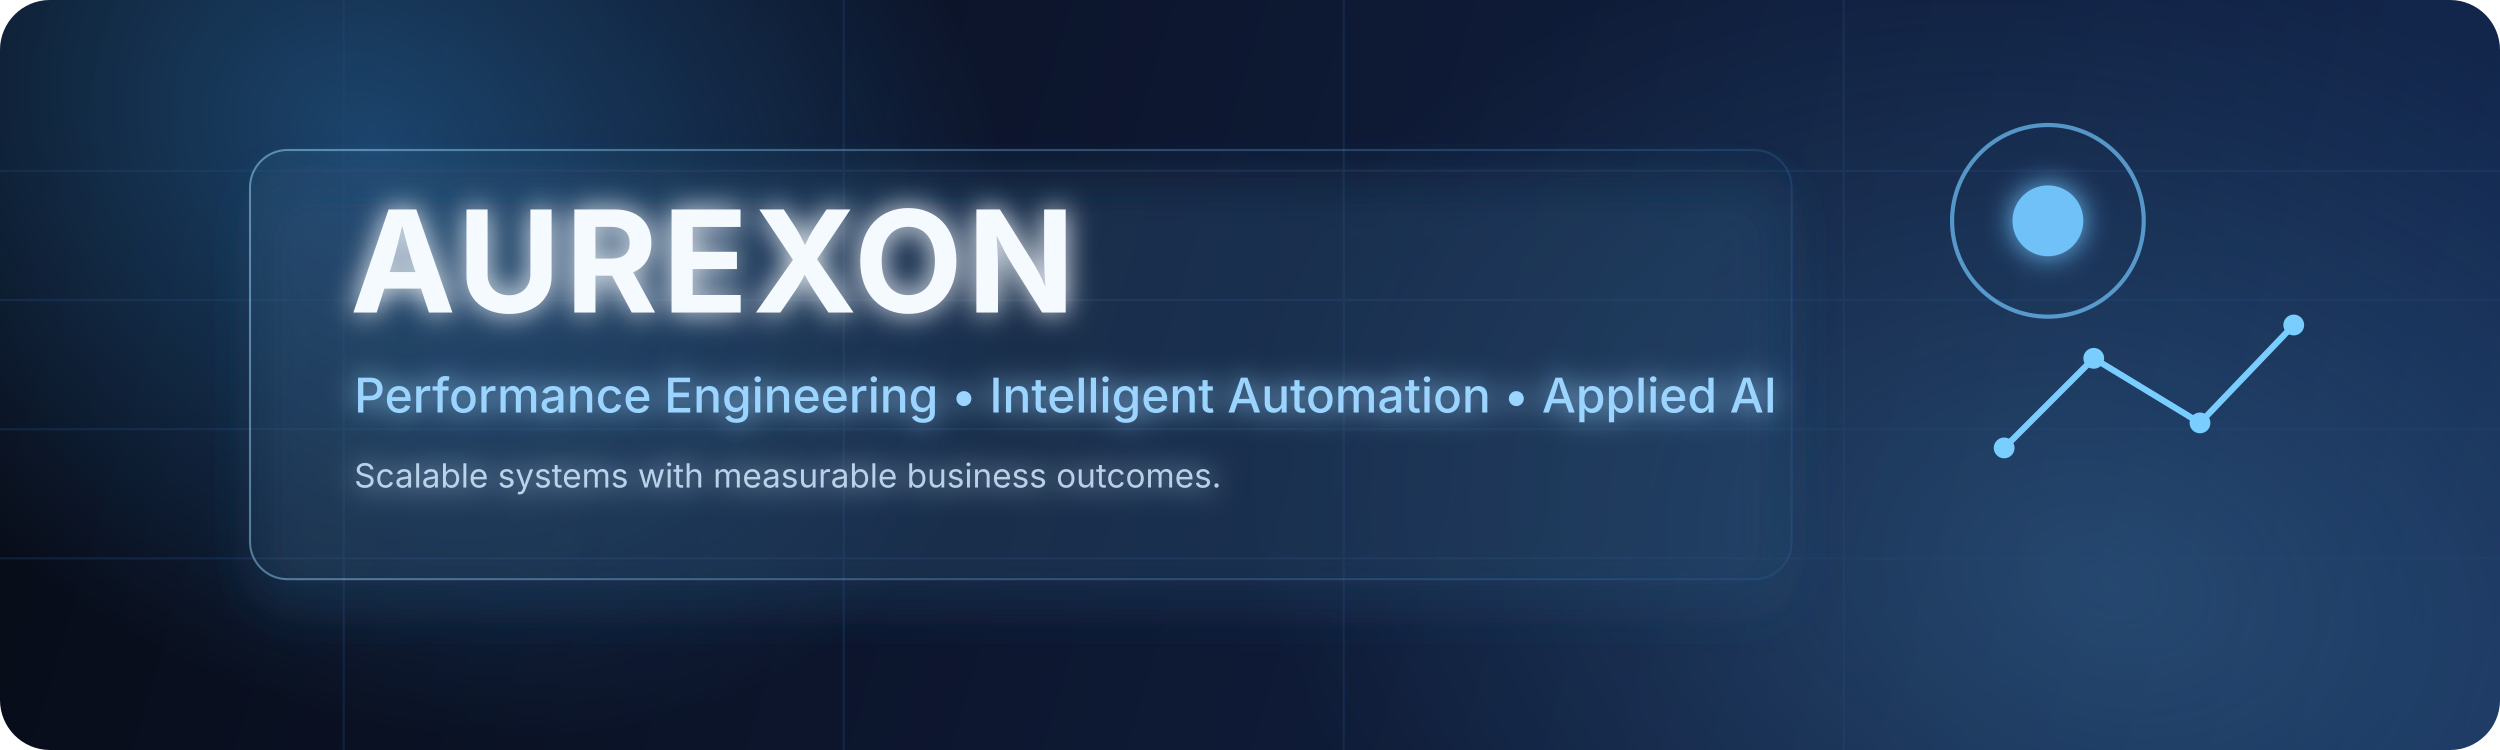
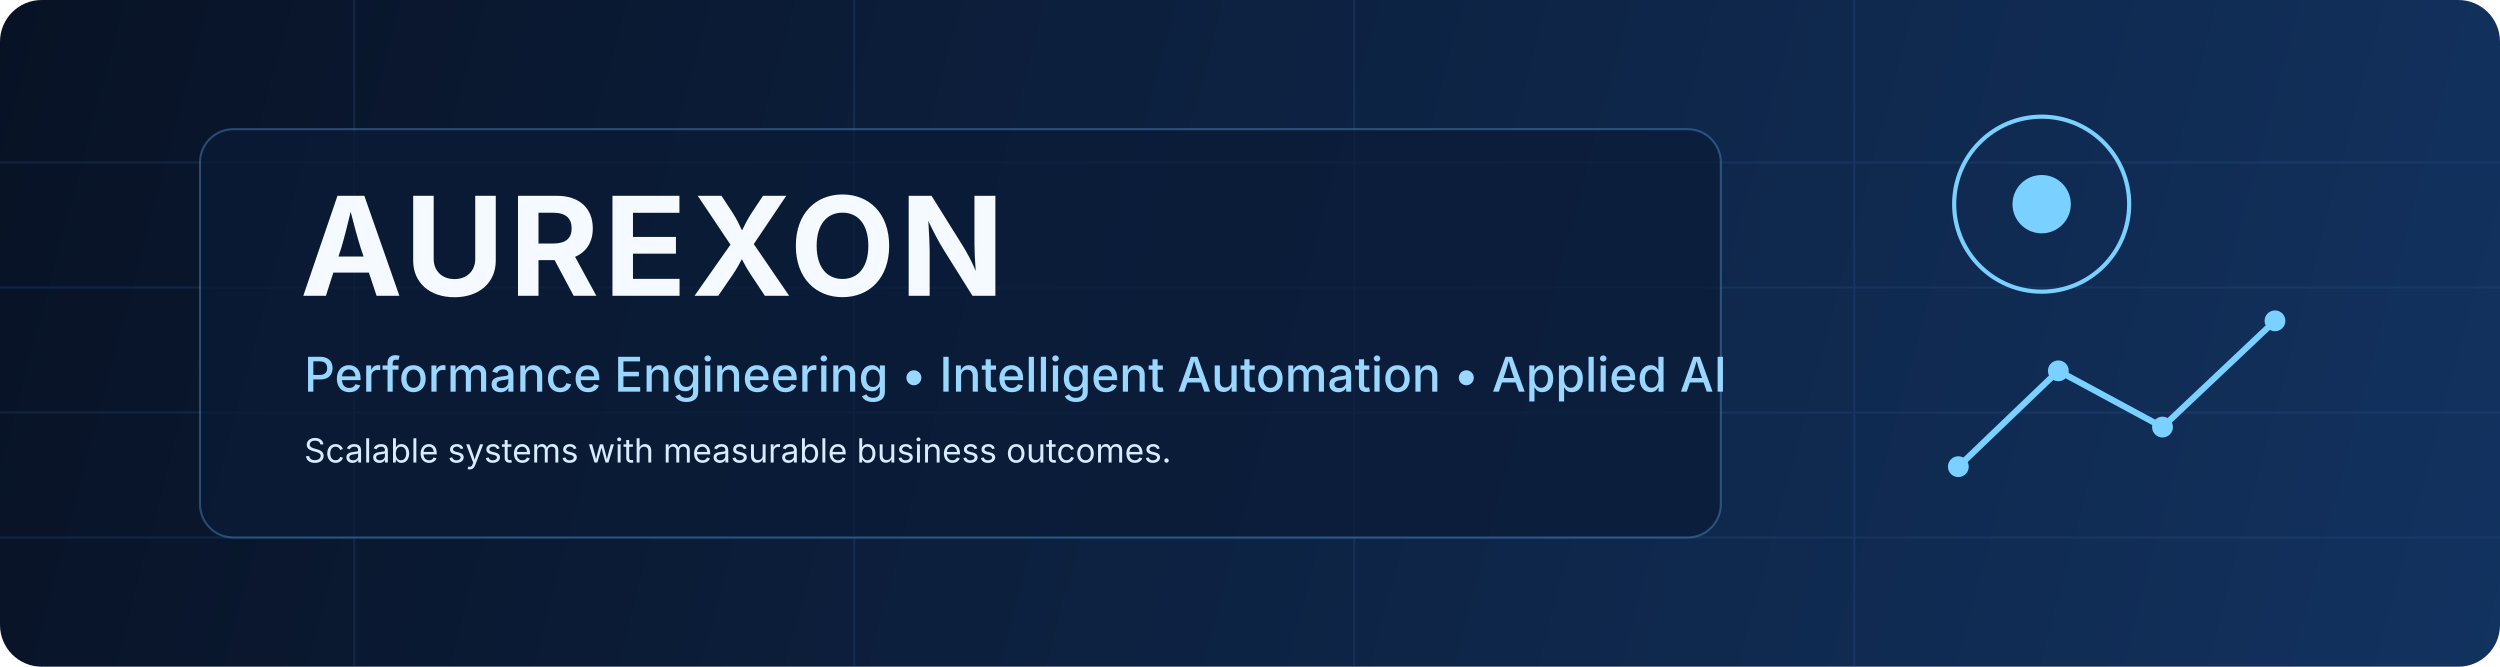
- <svg xmlns="http://www.w3.org/2000/svg" width="1200" height="360" viewBox="0 0 1200 360" fill="none" role="img" aria-label="Aurexon animated brand banner">
+ <svg xmlns="http://www.w3.org/2000/svg" width="1200" height="320" viewBox="0 0 1200 320" role="img" aria-label="Aurexon brand banner">
  <defs>
-     <linearGradient id="bgPrimary" x1="0" y1="0" x2="1200" y2="360" gradientUnits="userSpaceOnUse">
-       <stop offset="0" stop-color="#070B16" />
-       <stop offset="0.45" stop-color="#0D1730" />
-       <stop offset="1" stop-color="#132951" />
-       <animate attributeName="x1" values="0;260;0" dur="18s" repeatCount="indefinite" />
+     <linearGradient id="bg" x1="0" y1="0" x2="1200" y2="320" gradientUnits="userSpaceOnUse">
+       <stop offset="0" stop-color="#081225" />
+       <stop offset="1" stop-color="#12325F" />
    </linearGradient>
-     <radialGradient id="haloLeft" cx="0" cy="0" r="1" gradientUnits="userSpaceOnUse" gradientTransform="translate(180 70) rotate(35) scale(330 260)">
-       <stop offset="0" stop-color="#3FA9FF" stop-opacity="0.35" />
-       <stop offset="1" stop-color="#3FA9FF" stop-opacity="0" />
-     </radialGradient>
-     <radialGradient id="haloRight" cx="0" cy="0" r="1" gradientUnits="userSpaceOnUse" gradientTransform="translate(1010 280) rotate(15) scale(420 300)">
-       <stop offset="0" stop-color="#6EC8FF" stop-opacity="0.22" />
-       <stop offset="1" stop-color="#6EC8FF" stop-opacity="0" />
-     </radialGradient>
-     <linearGradient id="scanLine" x1="0" y1="0" x2="1" y2="0">
-       <stop offset="0" stop-color="#77CAFF" stop-opacity="0" />
-       <stop offset="0.5" stop-color="#77CAFF" stop-opacity="0.9" />
-       <stop offset="1" stop-color="#77CAFF" stop-opacity="0" />
+     <linearGradient id="shine" x1="0" y1="0" x2="1" y2="0">
+       <stop offset="0" stop-color="#79CCFF" stop-opacity="0" />
+       <stop offset="0.5" stop-color="#79CCFF" stop-opacity="0.8" />
+       <stop offset="1" stop-color="#79CCFF" stop-opacity="0" />
    </linearGradient>
-     <linearGradient id="panelBorder" x1="130" y1="72" x2="850" y2="278" gradientUnits="userSpaceOnUse">
-       <stop offset="0" stop-color="#9ED8FF" stop-opacity="0.5" />
-       <stop offset="1" stop-color="#2C69A9" stop-opacity="0.25" />
-     </linearGradient>
-     <filter id="softGlow" x="-80%" y="-80%" width="260%" height="260%">
-       <feGaussianBlur stdDeviation="7" result="blur" />
-       <feMerge>
-         <feMergeNode in="blur" />
-         <feMergeNode in="SourceGraphic" />
-       </feMerge>
-     </filter>
-     <filter id="cardShadow" x="90" y="58" width="800" height="260" filterUnits="userSpaceOnUse">
-       <feOffset dy="14" />
-       <feGaussianBlur stdDeviation="12" />
-       <feColorMatrix type="matrix" values="0 0 0 0 0.02 0 0 0 0 0.08 0 0 0 0 0.18 0 0 0 0.55 0" />
-     </filter>
+     <style>
+       .pulse { animation: pulse 3s ease-in-out infinite; transform-origin: 980px 98px; }
+       .scan { animation: scan 6s linear infinite; }
+       .graph { animation: graphIn 2.4s ease-in-out infinite alternate; }
+       @keyframes pulse { 0%,100% { transform: scale(1); opacity: .55; } 50% { transform: scale(1.22); opacity: 1; } }
+       @keyframes scan { from { transform: translateX(-340px); } to { transform: translateX(1250px); } }
+       @keyframes graphIn { from { opacity: .45; } to { opacity: 1; } }
+     </style>
  </defs>
-   <rect width="1200" height="360" rx="24" fill="url(#bgPrimary)" />
-   <rect width="1200" height="360" rx="24" fill="url(#haloLeft)" />
-   <rect width="1200" height="360" rx="24" fill="url(#haloRight)" />
-   <g opacity="0.32">
-     <path d="M0 82H1200" stroke="#234777" stroke-width="1" />
-     <path d="M0 144H1200" stroke="#234777" stroke-width="1" />
-     <path d="M0 206H1200" stroke="#234777" stroke-width="1" />
-     <path d="M0 268H1200" stroke="#234777" stroke-width="1" />
-     <path d="M165 0V360" stroke="#234777" stroke-width="1" />
-     <path d="M405 0V360" stroke="#234777" stroke-width="1" />
-     <path d="M645 0V360" stroke="#234777" stroke-width="1" />
-     <path d="M885 0V360" stroke="#234777" stroke-width="1" />
+   <rect width="1200" height="320" rx="20" fill="url(#bg)" />
+   <g opacity="0.25">
+     <path d="M0 78H1200M0 138H1200M0 198H1200M0 258H1200" stroke="#2A558C" stroke-width="1" />
+     <path d="M170 0V320M410 0V320M650 0V320M890 0V320" stroke="#2A558C" stroke-width="1" />
  </g>
-   <rect x="-320" y="0" width="320" height="360" fill="url(#scanLine)" filter="url(#softGlow)">
-     <animate attributeName="x" values="-320;1220" dur="7s" repeatCount="indefinite" />
-   </rect>
-   <g filter="url(#cardShadow)">
-     <rect x="120" y="72" width="740" height="206" rx="18" fill="#0A1428" fill-opacity="0.64" />
+   <rect class="scan" x="-340" y="0" width="340" height="320" fill="url(#shine)" />
+   <rect x="96" y="62" width="730" height="196" rx="16" fill="#0B1B36" fill-opacity="0.72" stroke="#5DAEF0" stroke-opacity="0.35" />
+   <text x="144" y="142" fill="#F4FAFF" font-size="66" font-family="Inter, Segoe UI, Arial, sans-serif" font-weight="700" letter-spacing="2">AUREXON</text>
+   <text x="146" y="188" fill="#99D7FF" font-size="23" font-family="Inter, Segoe UI, Arial, sans-serif" font-weight="500">Performance Engineering • Intelligent Automation • Applied AI</text>
+   <text x="146" y="222" fill="#D7ECFF" font-size="16" font-family="Inter, Segoe UI, Arial, sans-serif">Scalable systems with measurable business outcomes.</text>
+   <g class="pulse">
+     <circle cx="980" cy="98" r="42" fill="none" stroke="#7AD0FF" stroke-width="2" />
  </g>
-   <rect x="120" y="72" width="740" height="206" rx="18" fill="url(#panelBorder)" fill-opacity="0.08" stroke="url(#panelBorder)" />
-   <g filter="url(#softGlow)">
-     <text x="168" y="150" fill="#F5FAFF" font-size="68" font-family="Inter, Segoe UI, Arial, sans-serif" font-weight="700" letter-spacing="2">AUREXON</text>
-     <text x="170" y="198" fill="#9BD5FF" font-size="23" font-family="Inter, Segoe UI, Arial, sans-serif" font-weight="500">Performance Engineering • Intelligent Automation • Applied AI</text>
-     <text x="170" y="234" fill="#D0E9FF" fill-opacity="0.85" font-size="16" font-family="Inter, Segoe UI, Arial, sans-serif" font-weight="400">Scalable systems with measurable business outcomes.</text>
+   <circle cx="980" cy="98" r="14" fill="#7AD0FF" />
+   <g class="graph" stroke="#7AD0FF" stroke-width="3" stroke-linecap="round" stroke-linejoin="round" fill="none">
+     <path d="M940 224L988 178L1038 205L1092 154" />
  </g>
-   <g>
-     <circle cx="983" cy="106" r="46" fill="none" stroke="#73C8FF" stroke-opacity="0.68" stroke-width="2">
-       <animate attributeName="r" values="38;56;38" dur="4.4s" repeatCount="indefinite" />
-       <animate attributeName="opacity" values="0.2;0.9;0.2" dur="4.4s" repeatCount="indefinite" />
-     </circle>
-     <circle cx="983" cy="106" r="17" fill="#73C8FF" opacity="0.95" filter="url(#softGlow)">
-       <animate attributeName="opacity" values="0.45;1;0.45" dur="2.2s" repeatCount="indefinite" />
-     </circle>
-     <path d="M962 215L1005 172L1056 203L1101 156" stroke="#79CDFF" stroke-width="3" stroke-linecap="round" stroke-linejoin="round" />
-     <circle cx="962" cy="215" r="5" fill="#79CDFF" />
-     <circle cx="1005" cy="172" r="5" fill="#79CDFF" />
-     <circle cx="1056" cy="203" r="5" fill="#79CDFF" />
-     <circle cx="1101" cy="156" r="5" fill="#79CDFF" />
+   <g fill="#7AD0FF">
+     <circle cx="940" cy="224" r="5" />
+     <circle cx="988" cy="178" r="5" />
+     <circle cx="1038" cy="205" r="5" />
+     <circle cx="1092" cy="154" r="5" />
  </g>
</svg>
